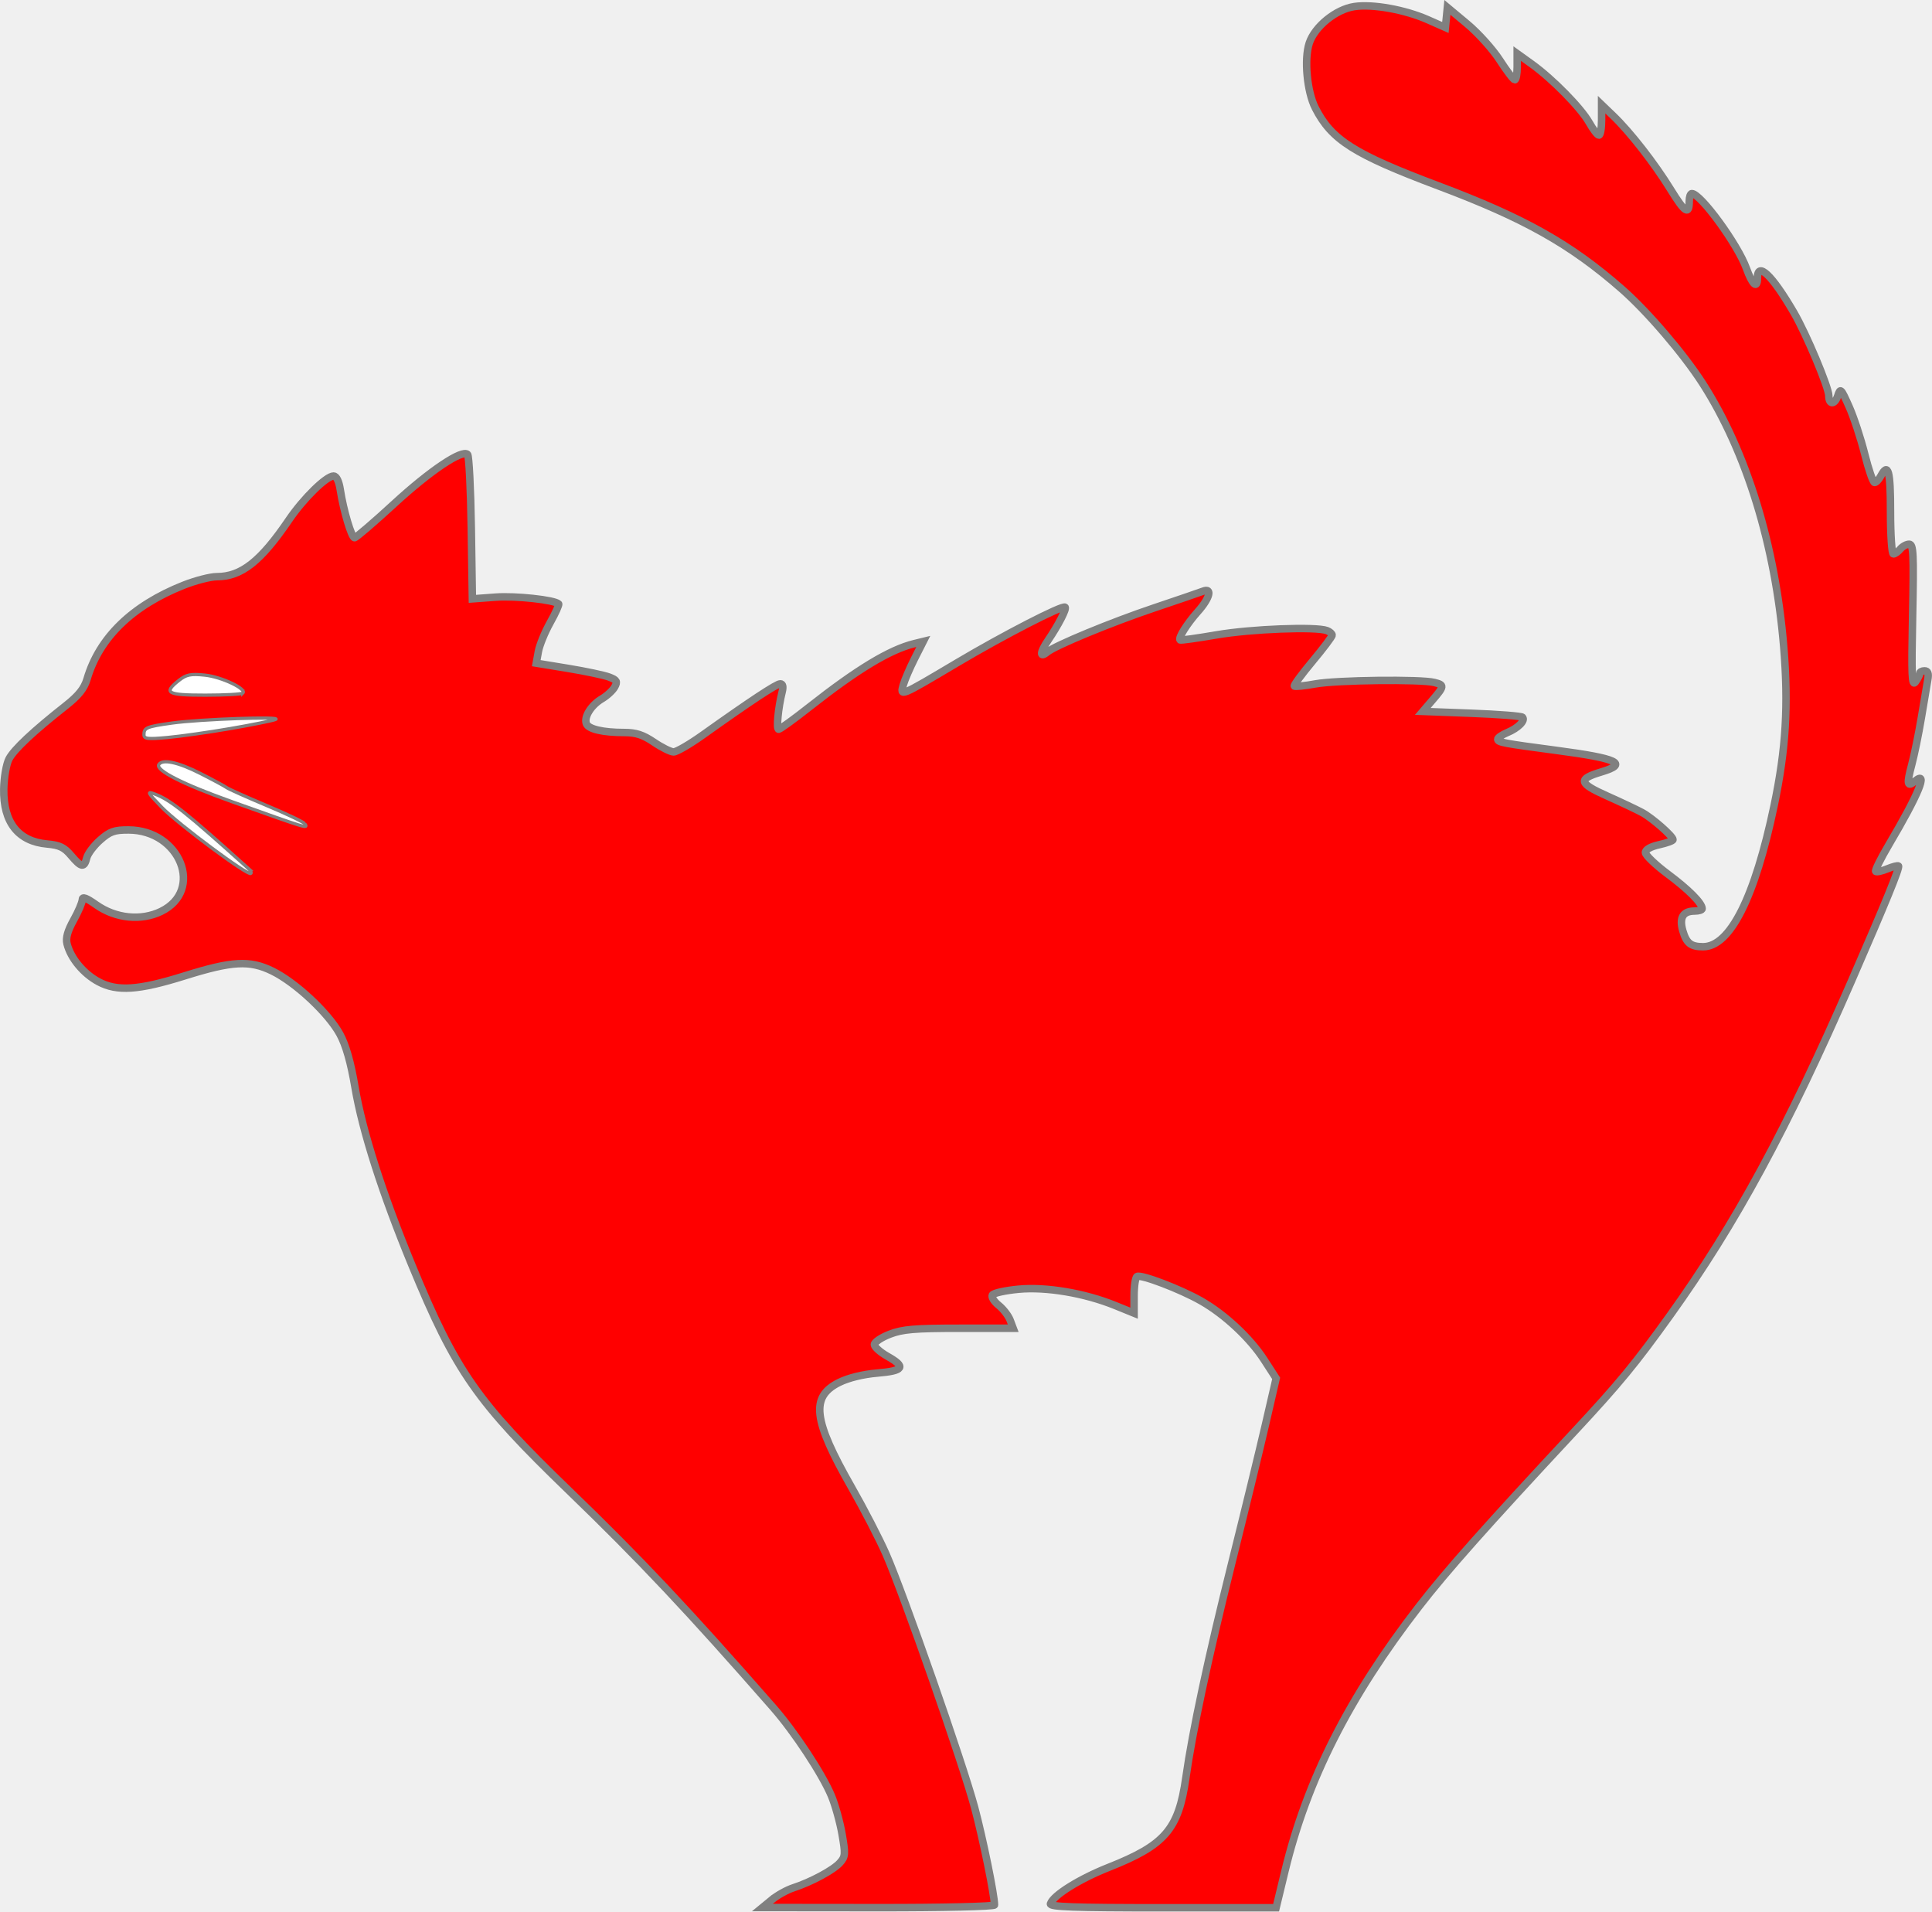
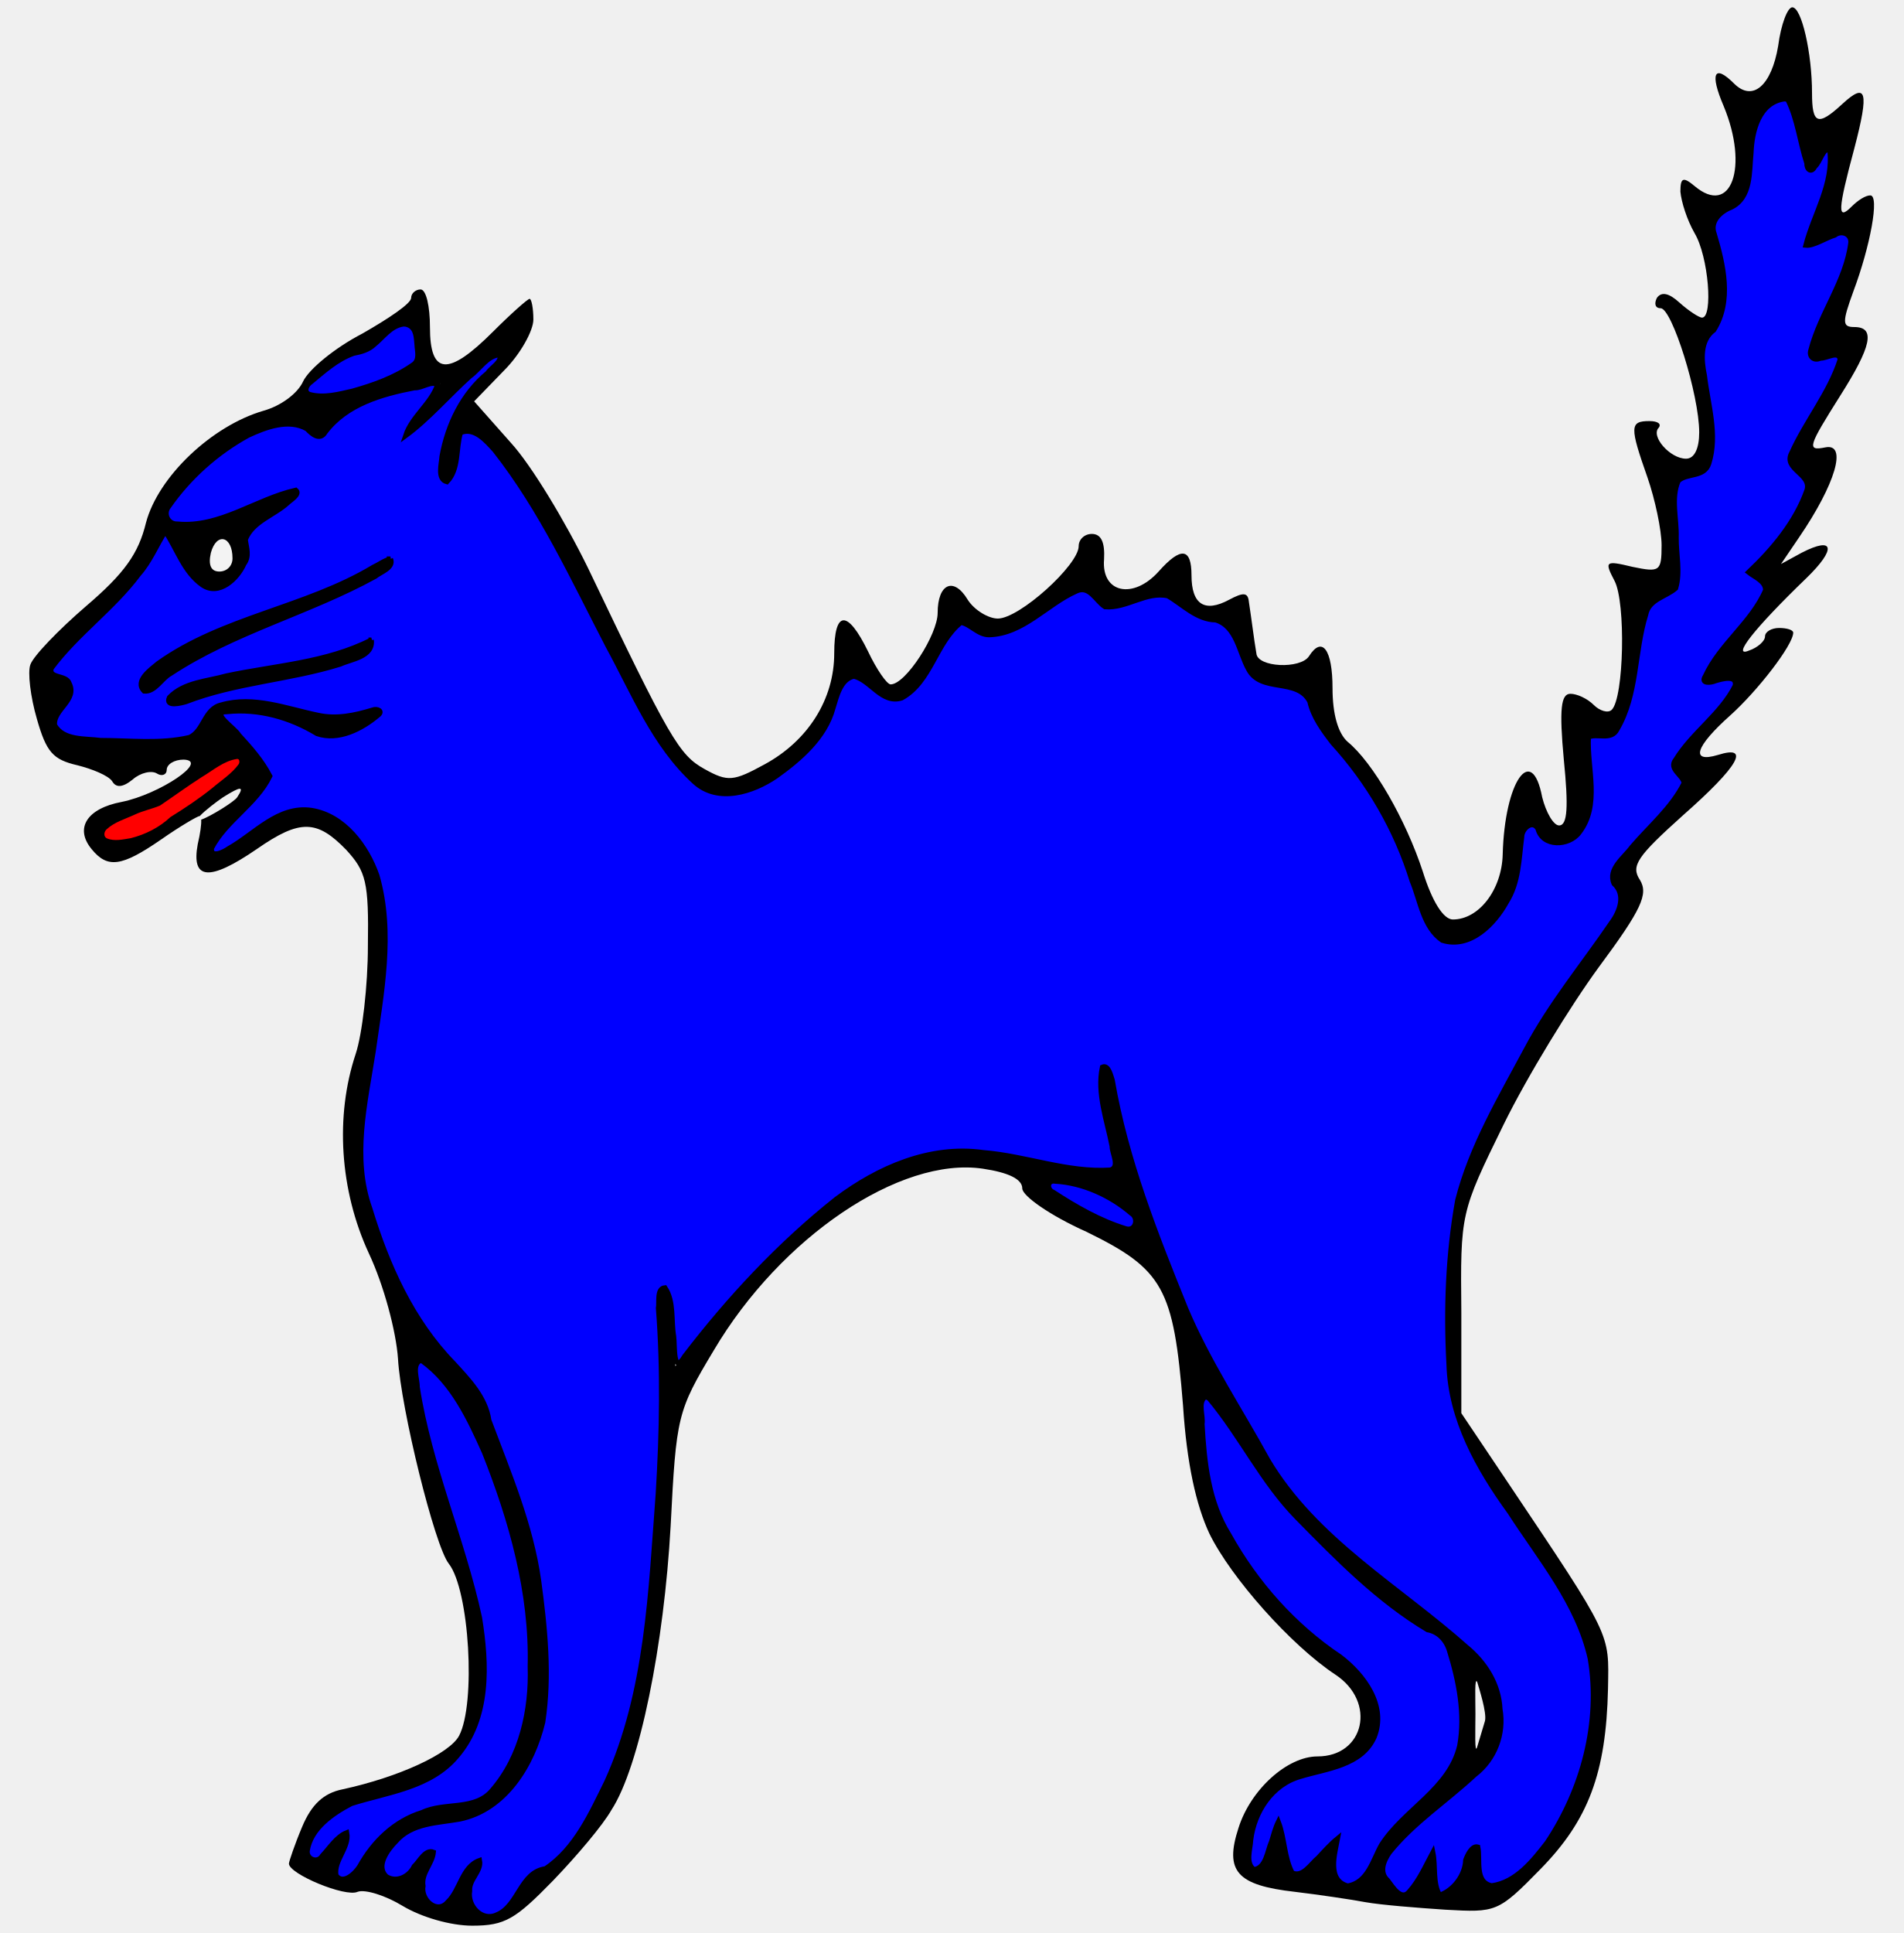
- <svg xmlns="http://www.w3.org/2000/svg" height="511.243" width="516.749" version="1.1" id="svg2985">
-   <g transform="matrix(0.8683145,0,0,0.8683145,115.946,13.48456)" id="g3007">
-     <path style="fill:#ff0000;stroke:#808080;stroke-width:2.303" d="m 104.31,569.562 c 1.65,-1.354 4.575,-2.974 6.5,-3.601 5.493,-1.787 12.323,-5.454 14.361,-7.709 1.696,-1.877 1.757,-2.659 0.682,-8.831 -0.649,-3.724 -2.126,-9.034 -3.282,-11.799 -2.829,-6.762 -11.315,-19.647 -17.891,-27.165 C 78.632,480.679 63.583,464.693 41.818,443.686 13.323,416.183 6.891,406.956 -6.648,374.157 -15.777,352.043 -21.887,332.94 -24.188,319.32 c -1.292,-7.649 -2.788,-12.897 -4.65,-16.319 -3.535,-6.494 -13.617,-15.91 -20.801,-19.424 -6.974,-3.412 -12.337,-3.117 -27.051,1.489 -14.152,4.43 -20.753,4.877 -26.5,1.794 -4.638,-2.488 -8.578,-7.237 -9.694,-11.682 -0.444,-1.77 0.169,-3.978 2.029,-7.31 1.466,-2.626 2.665,-5.439 2.665,-6.253 0,-1.065 1.205,-0.63 4.3,1.552 5.988,4.22 13.809,5.021 19.96,2.044 13.327,-6.452 5.936,-25.05 -9.975,-25.1 -4.423,-0.014 -5.754,0.456 -8.759,3.095 -1.949,1.711 -3.813,4.186 -4.143,5.5 -0.79,3.149 -1.678,3.014 -4.829,-0.73 -2.103,-2.499 -3.56,-3.2 -7.339,-3.53 -8.927,-0.779 -13.573,-6.648 -13.398,-16.922 0.06,-3.512 0.781,-7.686 1.604,-9.276 1.507,-2.914 7.53,-8.565 17.48,-16.401 3.979,-3.134 5.712,-5.306 6.582,-8.253 3.761,-12.736 13.877,-22.566 29.688,-28.849 3.669,-1.458 8.296,-2.651 10.282,-2.651 7.56,0 13.513,-4.697 22.24,-17.548 4.458,-6.564 11.484,-13.452 13.722,-13.452 0.888,0 1.651,1.571 2.065,4.25 0.99,6.416 3.471,14.75 4.392,14.75 0.449,0 5.949,-4.719 12.222,-10.487 11.075,-10.182 20.947,-16.804 22.597,-15.158 0.445,0.444 0.959,10.633 1.143,22.643 l 0.333,21.835 7.167,-0.528 c 6.15,-0.453 18.144,0.839 19.395,2.09 0.222,0.222 -0.944,2.811 -2.591,5.754 -1.647,2.943 -3.286,6.957 -3.643,8.921 l -0.649,3.57 9.841,1.615 c 5.413,0.888 11.091,2.09 12.618,2.671 2.36,0.897 2.619,1.349 1.729,3.013 -0.576,1.076 -2.359,2.732 -3.962,3.679 -3.336,1.971 -5.592,5.584 -4.79,7.673 0.644,1.677 5.098,2.71 11.693,2.71 3.593,0 5.779,0.714 9.125,2.982 2.42,1.64 5.141,2.99 6.045,3 0.905,0.01 4.961,-2.344 9.014,-5.232 14.742,-10.502 22.693,-15.75 23.863,-15.75 0.775,0 0.975,0.878 0.567,2.501 -1.224,4.875 -1.85,11.499 -1.087,11.499 0.425,0 4.649,-3.056 9.386,-6.791 14.775,-11.65 24.858,-17.746 32.393,-19.584 l 2.78,-0.678 -2.669,5.267 c -1.468,2.897 -3.037,6.55 -3.486,8.117 -1.055,3.68 -1.122,3.707 16.622,-6.83 14.308,-8.497 32.468,-17.84 33.217,-17.09 0.513,0.513 -2.034,5.454 -5.266,10.218 -2.506,3.693 -2.638,5.577 -0.252,3.603 2.445,-2.024 19.762,-9.175 32.968,-13.615 7.319,-2.461 14.094,-4.779 15.057,-5.152 2.922,-1.131 2.08,2.161 -1.606,6.284 -3.347,3.743 -6.103,8.142 -5.475,8.739 0.182,0.173 5.281,-0.536 11.331,-1.577 10.527,-1.81 30.588,-2.58 33.918,-1.302 0.87,0.334 1.582,0.968 1.582,1.409 0,0.441 -2.716,4.053 -6.035,8.025 -3.319,3.973 -5.841,7.417 -5.604,7.653 0.237,0.237 3.172,-0.066 6.523,-0.674 6.502,-1.179 32.411,-1.487 36.602,-0.435 3.147,0.79 3.112,1.12 -0.563,5.414 l -2.996,3.5 15.024,0.571 c 8.263,0.314 15.318,0.866 15.679,1.226 0.99,0.99 -1.33,3.337 -4.663,4.717 -1.632,0.676 -2.967,1.604 -2.967,2.062 0,0.938 1.741,1.268 18,3.416 19.069,2.519 22.405,4.108 13.946,6.642 -7.337,2.198 -7.043,3.488 1.681,7.381 4.33,1.933 9.223,4.245 10.873,5.139 3.134,1.697 9.5,7.293 9.5,8.35 0,0.336 -1.913,1.036 -4.25,1.554 -2.656,0.589 -4.25,1.496 -4.25,2.419 0,0.812 3.105,3.793 6.9,6.623 6.459,4.817 10.526,8.912 10.578,10.65 0.012,0.412 -1.048,0.75 -2.355,0.75 -3.539,0 -4.761,2.029 -3.62,6.008 1.115,3.888 2.448,4.956 6.213,4.977 8.331,0.047 15.98,-15.124 21.926,-43.485 3.639,-17.358 4.455,-30.908 2.951,-49 -2.586,-31.1 -11.452,-59.919 -24.888,-80.902 C 385.09,93.444 373.911,80.382 365.992,73.46 350.181,59.637 336.016,51.674 309.542,41.728 283.562,31.967 276.658,27.599 271.629,17.741 c -2.559,-5.015 -3.499,-15.056 -1.872,-19.985 1.693,-5.128 8.194,-10.409 13.862,-11.259 5.676,-0.851 15.606,0.923 22.681,4.052 l 5.395,2.386 0.307,-3.094 0.307,-3.094 6.137,5.117 c 3.375,2.814 7.875,7.818 10,11.119 2.125,3.301 4.201,6.027 4.613,6.058 0.412,0.031 0.75,-1.772 0.75,-4.007 V 0.971 l 4.486,3.221 c 6.401,4.597 15.187,13.549 17.719,18.053 1.19,2.118 2.531,3.85 2.98,3.85 0.449,0 0.816,-2.113 0.816,-4.696 v -4.696 l 3.588,3.446 c 5.25,5.043 12.718,14.63 17.734,22.766 4.389,7.118 5.678,7.916 5.678,3.513 0,-1.283 0.362,-2.333 0.804,-2.333 2.707,0 14.177,15.725 16.81,23.046 1.826,5.078 3.386,6.466 3.386,3.013 0,-5.253 4.43,-1.078 11.233,10.589 3.85,6.602 10.767,23.092 10.767,25.667 0,2.758 1.799,2.789 2.713,0.046 0.852,-2.555 0.979,-2.437 3.521,3.244 1.45,3.242 3.621,9.833 4.824,14.645 1.203,4.812 2.566,8.75 3.029,8.75 0.463,0 1.324,-0.9 1.912,-2 2.302,-4.301 3,-1.74 3,11 0,7.15 0.395,13 0.878,13 0.483,0 1.438,-0.675 2.122,-1.5 0.685,-0.825 1.924,-1.5 2.753,-1.5 1.312,0 1.449,2.871 1.055,22.117 -0.379,18.505 -0.237,21.822 0.869,20.309 0.727,-0.995 1.322,-2.172 1.322,-2.617 0,-0.445 0.664,-0.809 1.475,-0.809 1.058,0 1.341,0.778 1,2.75 -0.261,1.512 -1.153,6.8 -1.981,11.75 -0.828,4.95 -2.161,11.454 -2.963,14.454 -1.592,5.956 -1.391,7.005 0.969,5.046 4.304,-3.572 1.217,3.964 -8.03,19.605 -2.493,4.216 -4.308,7.891 -4.033,8.165 0.275,0.275 1.878,-0.072 3.563,-0.77 1.685,-0.698 3.24,-1.094 3.454,-0.879 0.468,0.468 -3.904,11.172 -14.454,35.379 -19.923,45.719 -35.756,74.911 -55.806,102.895 -10.778,15.044 -15.836,21.184 -29.737,36.105 -26.966,28.943 -39.213,42.734 -47.734,53.751 -21.499,27.795 -34.477,53.427 -41.263,81.499 l -2.72,11.25 h -34.954 c -27.516,0 -34.866,-0.266 -34.542,-1.25 0.856,-2.598 8.915,-7.631 17.94,-11.203 17.356,-6.87 21.502,-11.677 23.754,-27.547 2.067,-14.562 6.869,-37.02 14.181,-66.312 3.87,-15.503 8.522,-34.615 10.337,-42.47 l 3.301,-14.282 -3.699,-5.718 c -4.334,-6.7 -12.096,-13.951 -19.382,-18.108 -6.397,-3.649 -18.571,-8.293 -19.781,-7.545 -0.493,0.304 -0.896,2.97 -0.896,5.924 v 5.371 l -5.811,-2.361 c -9.424,-3.829 -21.24,-5.823 -29.773,-5.023 -4.071,0.382 -7.703,1.18 -8.07,1.774 -0.367,0.594 0.501,2.019 1.93,3.165 1.429,1.146 3.023,3.209 3.542,4.584 l 0.944,2.5 h -16.631 c -13.73,0 -17.459,0.32 -21.381,1.833 -2.612,1.008 -4.75,2.442 -4.75,3.186 0,0.744 1.8,2.365 4,3.601 5.843,3.284 5.113,4.496 -3.12,5.187 -4.382,0.367 -8.901,1.481 -11.75,2.895 -8.874,4.405 -8.028,11.517 3.842,32.298 3.77,6.6 8.539,15.825 10.597,20.5 5.365,12.184 23.716,64.664 27.313,78.111 2.573,9.619 6.118,27.013 6.118,30.02 0,0.478 -16.087,0.853 -35.75,0.833 l -35.75,-0.036 3,-2.462 z" id="path3005" />
-     <path style="fill:#ffffff;stroke:#808080" d="m -56.757,252.221 c -19.496,-17.555 -24.27,-21.361 -29.053,-23.16 -2.581,-0.971 -2.361,-0.548 2.119,4.078 5.027,5.189 26.585,21.204 27.419,20.37 0.246,-0.246 0.027,-0.825 -0.486,-1.288 z" id="path3003" />
-     <path style="fill:#ffffff;stroke:#808080" d="m -39.633,238.188 c -0.308,-0.499 -5.622,-3.031 -11.809,-5.626 -6.187,-2.596 -11.699,-5.064 -12.249,-5.484 -0.55,-0.421 -4.202,-2.389 -8.117,-4.374 -6.912,-3.505 -11.699,-4.526 -12.808,-2.731 -1.075,1.739 7.352,6.016 22.496,11.417 23.772,8.478 23.467,8.386 22.486,6.798 z" id="path3001" />
-     <path style="fill:#ffffff;stroke:#808080" d="m -62.69,208.904 c 6.6,-1.135 12.9,-2.402 14,-2.816 2.699,-1.016 -23.242,-0.123 -31.897,1.098 -7.834,1.105 -8.603,1.424 -8.603,3.57 0,1.309 1.096,1.442 7.25,0.877 3.987,-0.366 12.65,-1.594 19.25,-2.729 z" id="path2999" />
-     <path style="fill:#ffffff;stroke:#808080" d="m -58.733,197.959 c 1.308,-1.284 -6.577,-5.021 -11.69,-5.54 -4.402,-0.447 -5.72,-0.177 -8.018,1.643 -4.873,3.859 -3.66,4.532 8.163,4.532 5.994,0 11.189,-0.286 11.545,-0.636 z" id="path2995" />
+ <svg xmlns="http://www.w3.org/2000/svg" version="1.1" viewBox="36 63 292.5 297" width="292.5" height="297" id="svg31">
+   <defs id="defs5">
+     <clipPath id="a">
+       <path d="M 36 63 L 328.5 63 L 328.5 360 L 36 360 Z" id="path2" />
+     </clipPath>
+   </defs>
+   <g stroke-opacity="1" fill="none" fill-opacity="1" stroke="none" stroke-dasharray="none" id="g29">
+     <g clip-path="url(#a)" id="g27">
+       <path d="M 66.703 188.385 C 67.467 187.546 69.388 186.092 70.287 185.492 C 73.032 183.759 73.61 183.759 72.454 185.492 C 72.064 186.144 68.292 188.482 66.92 188.935 C 66.968 189.667 66.776 191.06 66.386 192.717 C 65.375 198.207 68.12 198.496 75.489 193.439 C 82.135 188.816 84.736 188.96 89.215 193.584 C 92.249 196.907 92.683 198.496 92.538 208.321 C 92.538 214.39 91.671 221.903 90.66 224.937 C 87.481 234.473 88.203 245.888 92.683 255.568 C 94.994 260.481 96.873 267.561 97.162 271.751 C 97.595 279.409 102.797 300.504 104.964 303.249 C 108.143 307.295 109.154 324.777 106.553 329.69 C 105.108 332.435 97.306 336.047 88.637 337.926 C 85.747 338.504 83.869 340.238 82.424 343.705 C 81.268 346.45 80.401 349.051 80.401 349.34 C 80.401 350.93 89.07 354.542 90.949 353.675 C 92.105 353.241 95.283 354.253 97.884 355.842 C 100.774 357.576 105.253 358.876 108.576 358.876 C 113.633 358.876 115.222 357.865 121.002 351.941 C 124.614 348.184 128.66 343.416 129.96 341.104 C 134.295 334.458 138.051 315.675 139.063 297.469 C 139.93 280.565 140.074 279.842 145.709 270.45 C 155.968 253.112 174.317 240.686 187.032 242.565 C 190.933 243.143 193.101 244.154 193.101 245.599 C 193.101 246.755 197.435 249.789 202.926 252.245 C 214.774 258.025 216.363 260.914 217.808 278.975 C 218.386 287.933 219.831 294.291 221.853 298.625 C 225.177 305.416 234.424 315.819 241.215 320.298 C 247.572 324.488 245.694 332.869 238.469 332.869 C 233.846 332.869 228.211 337.926 226.333 343.85 C 224.165 350.496 226.044 352.663 235.002 353.675 C 238.614 354.108 243.526 354.831 245.838 355.264 C 248.294 355.698 253.785 356.131 258.12 356.42 C 265.922 356.853 266.211 356.853 272.713 350.207 C 280.082 342.694 282.827 335.469 283.116 322.466 C 283.26 313.796 283.838 314.808 267.656 290.679 L 260.576 280.131 L 260.576 264.671 C 260.431 249.355 260.431 249.355 267.078 235.774 C 270.69 228.405 277.336 217.568 281.671 211.644 C 288.317 202.686 289.329 200.375 288.028 198.207 C 286.583 196.04 287.595 194.595 294.675 188.238 C 303.199 180.724 305.078 177.401 300.021 178.991 C 295.686 180.291 296.553 177.69 301.899 172.922 C 306.089 169.165 311.58 162.086 311.58 160.207 C 311.58 159.774 310.568 159.485 309.412 159.485 C 308.256 159.485 307.245 160.063 307.245 160.785 C 307.245 161.508 306.089 162.519 304.789 162.953 C 302.043 164.108 305.511 159.629 313.602 151.827 C 318.226 147.348 317.937 145.325 312.88 147.926 L 309.701 149.66 L 312.447 145.614 C 318.081 137.378 319.96 131.021 316.492 131.743 C 313.602 132.321 313.891 131.599 318.804 123.797 C 323.572 116.283 324.294 113.249 320.971 113.249 C 319.093 113.249 319.093 112.527 320.827 107.759 C 323.427 100.823 324.872 93.021 323.427 93.021 C 322.705 93.021 321.549 93.743 320.538 94.755 C 318.37 96.922 318.37 95.477 320.971 85.797 C 323.283 76.983 322.85 75.538 319.093 79.006 C 315.336 82.474 314.469 82.04 314.469 77.272 C 314.469 71.204 312.88 64.124 311.435 64.124 C 310.713 64.124 309.701 66.725 309.268 70.048 C 308.256 76.116 305.367 78.717 302.477 75.827 C 299.443 72.793 298.72 74.238 300.888 79.295 C 304.789 88.686 302.043 96.344 296.409 91.576 C 294.675 90.131 294.241 90.276 294.241 92.443 C 294.386 94.032 295.253 96.778 296.409 98.801 C 298.576 102.413 299.298 111.804 297.564 111.804 C 297.131 111.804 295.542 110.793 294.097 109.493 C 292.507 108.048 291.351 107.759 290.629 108.77 C 290.196 109.637 290.34 110.359 291.207 110.359 C 292.941 110.359 297.131 123.652 297.131 129.432 C 297.131 131.888 296.409 133.477 295.108 133.477 C 292.652 133.477 289.618 130.01 290.918 128.709 C 291.351 128.131 290.774 127.698 289.473 127.698 C 286.439 127.698 286.439 128.565 289.184 136.367 C 290.34 139.69 291.351 144.458 291.351 146.77 C 291.351 150.816 291.062 150.96 286.872 150.093 C 282.682 149.082 282.538 149.226 284.127 152.261 C 285.861 155.584 285.572 170.177 283.694 172.055 C 283.116 172.633 281.815 172.2 280.948 171.333 C 279.937 170.321 278.348 169.599 277.336 169.599 C 275.891 169.599 275.602 171.911 276.325 179.713 C 277.047 186.937 276.903 189.827 275.602 189.827 C 274.736 189.827 273.58 187.804 273.002 185.492 C 271.412 177.112 267.222 183.036 266.933 194.306 C 266.789 199.652 263.321 204.276 259.275 204.276 C 257.831 204.276 256.097 201.53 254.652 196.907 C 252.051 188.96 246.994 180.146 243.093 176.968 C 241.648 175.667 240.781 172.778 240.781 168.732 C 240.781 162.808 239.192 160.641 237.169 163.819 C 235.869 165.842 229.222 165.553 229.078 163.386 C 228.933 162.519 228.644 160.641 228.5 159.485 C 228.355 158.329 228.066 156.451 227.922 155.439 C 227.777 153.994 227.055 153.994 224.888 155.15 C 221.131 157.173 219.108 155.873 219.108 151.394 C 219.108 147.203 217.519 146.915 214.051 150.816 C 210.15 155.15 205.238 154.139 205.671 148.937 C 205.815 146.337 205.238 145.036 203.793 145.036 C 202.637 145.036 201.77 145.903 201.77 146.915 C 201.77 149.804 192.667 158.04 189.344 158.04 C 187.899 158.04 185.732 156.74 184.72 155.15 C 182.553 151.538 180.097 152.694 180.097 157.173 C 180.097 160.496 175.184 168.154 172.873 168.154 C 172.295 168.154 170.705 165.842 169.405 163.097 C 166.226 156.595 164.203 156.74 164.203 163.386 C 164.203 170.466 160.158 176.823 153.511 180.435 C 148.743 183.036 147.876 183.181 144.264 181.158 C 140.363 178.991 138.918 176.534 126.348 150.238 C 122.88 143.158 117.679 134.489 114.5 131.021 L 108.865 124.664 L 113.489 119.896 C 115.945 117.439 117.968 113.827 117.968 112.093 C 117.968 110.359 117.679 108.915 117.39 108.915 C 117.101 108.915 114.5 111.226 111.755 113.972 C 104.819 120.907 102.074 120.618 102.074 113.249 C 102.074 110.07 101.496 107.47 100.629 107.47 C 99.907 107.47 99.184 108.048 99.184 108.77 C 99.184 109.637 95.717 111.949 91.671 114.261 C 87.481 116.428 83.435 119.751 82.568 121.629 C 81.702 123.508 79.101 125.386 76.5 126.108 C 68.553 128.42 60.318 136.223 58.439 143.302 C 57.283 148.07 55.116 151.105 49.192 156.162 C 45.002 159.774 41.101 163.819 40.667 165.12 C 40.234 166.276 40.667 170.032 41.679 173.5 C 43.124 178.557 44.135 179.713 47.892 180.58 C 50.203 181.158 52.66 182.169 53.238 183.036 C 53.816 184.048 54.827 184.048 56.416 182.747 C 57.572 181.736 59.306 181.302 60.173 181.88 C 60.895 182.314 61.618 182.025 61.618 181.302 C 61.618 180.435 62.774 179.713 64.219 179.713 C 68.264 179.857 60.462 185.059 54.683 186.215 C 49.337 187.226 47.458 190.26 50.059 193.439 C 52.515 196.473 54.683 196.184 60.751 191.994 C 63.641 189.971 66.386 188.382 66.675 188.382 C 66.685 188.382 66.694 188.383 66.703 188.385 Z M 263.02 331.382 L 263.02 331.382 C 262.587 332.827 262.743 328.679 262.743 326.367 C 262.743 323.911 262.587 320.573 263.02 321.44 C 263.309 322.451 264.502 326.105 264.213 327.405 Z" fill="#000" id="path7" />
+       <path d="M 315.625 87.964 C 317.07 85.363 317.215 85.363 317.359 87.675 C 317.359 89.12 316.348 92.588 315.192 95.477 C 312.447 101.979 312.447 102.124 315.77 100.245 C 317.359 99.523 318.948 98.801 319.382 98.801 C 321.26 98.801 320.104 103.569 316.637 110.215 C 313.169 117.295 313.169 119.462 316.781 118.017 C 319.815 116.861 319.237 118.595 314.325 126.686 C 310.279 133.333 309.99 134.2 312.302 135.789 C 314.469 137.378 314.325 137.956 311.002 143.302 C 308.979 146.481 306.523 149.515 305.511 149.949 C 304.066 150.671 304.066 150.96 305.511 151.683 C 308.112 152.838 307.678 154.572 303.488 159.051 C 301.466 161.219 299.009 164.397 298.287 165.842 C 296.986 168.154 297.275 168.443 299.876 167.721 C 304.211 166.565 303.633 168.299 297.275 174.8 C 292.796 179.568 292.074 180.869 293.808 182.025 C 295.397 183.036 294.53 184.77 289.184 190.26 C 283.694 195.751 282.682 197.485 284.127 199.219 C 286.005 201.53 285.716 202.253 277.481 212.945 C 274.158 217.279 268.667 226.527 265.344 233.462 C 259.564 245.165 259.131 247.188 258.409 260.192 C 257.686 277.964 259.131 283.31 268.234 296.025 C 279.07 310.907 281.382 316.831 280.659 326.078 C 280.37 330.268 278.637 336.914 276.903 340.526 C 271.846 351.074 262.599 356.853 263.466 348.907 C 263.755 347.028 263.321 346.017 262.454 346.595 C 261.587 347.028 261.009 348.329 261.009 349.34 C 261.009 350.496 259.998 352.085 258.842 353.097 C 256.964 354.686 256.675 354.253 256.675 350.785 L 256.53 346.595 L 254.363 350.785 C 252.34 354.397 251.762 354.686 250.028 352.808 C 246.994 349.918 248.439 347.606 258.264 339.66 C 265.777 333.591 266.789 332.146 266.789 327.667 C 266.789 320.298 265.055 317.987 252.485 308.595 C 239.625 299.059 233.846 292.99 228.933 283.743 C 227.055 280.131 224.454 275.652 223.154 273.629 C 218.241 266.116 207.549 236.785 207.549 230.717 C 207.549 228.983 206.827 227.105 205.815 226.527 C 204.226 225.515 204.804 232.74 206.971 240.108 C 207.983 243.865 207.549 243.865 189.488 240.108 C 178.652 237.941 168.104 242.42 156.401 253.979 C 151.489 258.747 145.709 265.104 143.686 267.85 L 139.785 272.907 L 139.641 266.694 C 139.641 263.226 138.918 260.625 138.051 260.625 C 136.895 260.625 136.606 263.226 137.329 269.15 C 138.34 278.108 136.173 311.774 133.717 322.755 C 131.116 335.325 123.025 350.207 118.835 350.207 C 117.823 350.207 116.234 351.796 115.367 353.819 C 113.489 357.865 109.732 358.587 108.432 355.264 C 107.854 354.108 108.287 352.085 109.298 350.93 C 110.599 349.34 110.599 348.762 109.443 348.762 C 108.576 348.762 107.131 350.352 106.409 352.374 C 105.686 354.397 104.386 355.986 103.519 355.986 C 101.063 355.986 100.196 351.796 102.074 349.485 C 103.375 347.895 103.375 347.317 102.219 347.317 C 101.352 347.317 100.196 348.329 99.762 349.485 C 98.751 352.085 94.85 352.374 94.85 349.918 C 94.85 346.45 99.762 342.983 104.675 342.983 C 112.044 342.983 118.69 335.469 119.99 325.5 C 121.291 315.964 118.546 298.336 114.067 288.367 C 112.188 284.177 110.743 279.987 110.743 278.975 C 110.743 277.964 108.432 274.93 105.686 272.184 C 100.196 266.838 95.428 257.736 92.538 247.188 C 91.093 241.409 91.093 238.375 92.683 229.85 C 97.017 206.587 96.295 196.907 89.793 190.405 C 85.314 185.926 80.257 186.07 74.911 190.549 C 68.409 196.04 65.953 194.884 72.021 189.105 C 75.055 186.504 77.511 183.325 77.511 182.458 C 77.511 181.447 75.778 178.702 73.61 176.534 L 69.709 172.489 L 74.333 172.489 C 76.933 172.489 80.69 173.5 82.568 174.8 C 85.603 176.823 86.903 176.823 90.515 175.378 C 95.861 173.211 96.295 170.61 91.093 172.489 C 88.492 173.5 85.603 173.356 81.268 171.911 C 74.044 169.454 67.975 170.321 66.964 174.078 C 66.386 176.39 64.797 176.823 56.127 176.823 C 46.013 176.823 42.401 175.234 45.58 172.055 C 48.036 169.599 47.458 166.709 44.713 166.709 C 42.835 166.565 44.424 164.397 49.626 159.774 C 53.816 156.017 58.15 151.105 59.306 148.793 L 61.329 144.747 L 63.641 149.226 C 65.086 151.827 67.108 153.705 68.842 153.705 C 71.876 153.705 75.344 148.793 73.899 146.481 C 73.321 145.614 74.911 143.88 77.367 142.435 C 79.823 141.135 81.846 139.546 81.846 138.823 C 81.846 137.378 81.557 137.523 74.477 140.702 C 67.397 143.88 61.618 144.458 61.618 141.857 C 61.618 140.991 64.074 137.812 67.253 134.922 C 73.321 129.143 81.557 126.397 83.58 129.432 C 84.591 130.877 85.169 130.877 86.614 128.998 C 88.926 125.964 92.971 123.941 98.895 122.93 L 103.663 121.918 L 100.629 125.82 C 95.572 132.321 98.606 131.166 104.964 124.23 C 108.432 120.618 111.755 117.584 112.622 117.584 C 113.633 117.584 112.911 118.595 111.177 119.751 C 109.443 120.907 106.987 123.941 105.831 126.542 C 103.23 131.599 102.652 138.534 104.964 137.089 C 105.831 136.656 106.409 134.633 106.409 132.61 C 106.409 123.074 116.234 135.356 127.504 158.762 C 139.641 184.048 144.264 188.382 153.8 183.47 C 158.424 181.158 164.203 174.656 164.203 171.911 C 164.203 171.044 164.781 169.31 165.648 168.154 C 166.66 166.42 167.382 166.42 169.838 168.732 C 173.739 172.344 176.485 170.899 180.097 163.675 C 182.409 159.34 183.709 158.184 184.865 159.34 C 187.466 161.941 190.789 161.219 197.002 156.74 C 202.059 152.983 202.926 152.838 204.226 155.006 C 205.526 157.029 206.393 157.029 210.583 155.439 C 214.629 153.994 215.785 153.994 216.941 155.728 C 217.808 156.884 220.12 158.04 221.998 158.329 C 224.454 158.618 225.755 160.063 226.622 163.386 C 227.633 167.143 228.644 168.01 232.401 168.443 C 235.58 168.732 237.025 169.743 237.314 171.622 C 237.458 173.067 239.625 176.39 241.937 178.846 C 246.994 184.048 251.329 192.428 253.641 200.952 C 254.507 204.131 256.241 207.31 257.542 207.743 C 262.743 209.766 269.678 202.253 269.678 194.595 C 269.678 191.994 270.401 189.827 271.123 189.827 C 271.99 189.827 272.568 190.405 272.568 191.272 C 272.568 191.994 273.869 192.717 275.458 192.717 C 279.504 192.717 281.671 187.804 280.515 181.013 C 279.648 176.39 279.937 175.523 281.671 176.245 C 284.705 177.401 286.728 173.067 287.884 163.386 C 288.606 157.029 289.473 155.295 291.785 154.572 C 294.386 153.994 294.53 152.983 293.808 145.181 C 293.085 137.234 293.374 136.367 295.686 136.367 C 299.443 136.367 300.31 132.466 298.576 123.363 C 297.275 116.861 297.42 115.416 299.443 113.972 C 301.755 112.238 301.899 104.002 299.443 98.801 C 298.865 97.356 299.587 96.2 301.755 95.188 C 304.5 94.032 305.078 92.588 305.222 87.531 C 305.222 83.34 306.089 80.74 308.112 79.295 C 310.713 77.417 311.002 77.705 312.447 84.063 C 313.747 90.131 314.036 90.565 315.625 87.964 Z" fill="#f3f3f3" id="path9" />
+       <path d="M 99.473 114.694 C 99.473 115.416 99.618 116.861 99.762 117.728 C 99.907 119.462 89.937 123.363 85.458 123.363 C 82.713 123.219 82.713 123.074 86.036 120.474 C 87.914 118.884 90.226 117.584 91.238 117.584 C 92.249 117.584 93.838 116.572 94.85 115.416 C 96.873 112.96 99.04 112.527 99.473 114.694 Z" fill="#f3f3f3" id="path11" />
+       <path d="M 71.732 148.793 C 71.732 149.949 70.865 150.816 69.709 150.816 C 68.409 150.816 67.975 149.804 68.409 147.926 C 69.276 144.747 71.732 145.325 71.732 148.793 Z" fill="#f3f3f3" id="path13" />
+       <path d="M 206.104 246.899 C 208.561 248.2 210.439 249.789 210.439 250.511 C 210.439 252.534 208.994 252.245 201.77 248.344 C 196.568 245.599 195.99 244.876 198.591 244.732 C 200.469 244.732 203.793 245.743 206.104 246.899 Z" fill="#f3f3f3" id="path15" />
+       <path d="M 103.952 275.074 C 112.044 284.61 118.979 309.751 117.245 323.477 C 116.089 333.013 111.899 340.093 107.42 340.093 C 101.063 340.093 94.85 343.272 92.538 347.462 C 91.382 349.774 89.793 351.652 89.07 351.652 C 87.192 351.652 87.192 350.64 89.07 347.173 C 91.093 343.705 88.348 343.416 86.325 346.884 C 85.603 348.329 84.447 349.051 83.869 348.473 C 81.557 346.017 87.77 340.093 93.549 339.226 C 110.599 336.481 114.933 323.333 106.553 299.348 C 102.074 286.922 98.895 272.184 100.485 272.184 C 101.063 272.184 102.508 273.485 103.952 275.074 Z" fill="#f3f3f3" id="path17" />
+       <path d="M 229.945 289.956 C 235.002 297.758 253.207 314.085 256.819 314.085 C 258.842 314.085 261.298 325.933 260.287 330.846 C 259.709 334.169 257.542 337.203 253.641 340.382 C 250.462 342.838 247.572 346.45 247.139 348.184 C 246.272 351.796 242.804 353.819 241.504 351.507 C 240.926 350.785 240.926 348.762 241.504 346.884 C 242.226 344.139 241.937 344.283 238.758 348.04 C 235.002 352.519 234.279 352.085 233.123 344.428 C 232.545 341.104 232.545 341.104 231.39 345.439 C 229.945 351.652 227.055 351.796 228.355 345.584 C 229.656 339.226 232.69 336.192 239.481 335.18 C 250.606 333.447 250.895 322.466 239.914 315.819 C 235.724 313.363 231.39 308.739 227.633 302.96 C 222.72 295.447 221.565 292.412 221.131 284.899 C 220.409 274.641 219.831 274.352 229.945 289.956 Z" fill="#f3f3f3" id="path19" />
+       <path d="M 91.238 151.105 C 88.926 152.549 83.002 155.006 78.234 156.451 C 63.93 161.074 55.261 166.565 57.861 169.31 C 58.439 169.888 59.74 169.31 60.751 168.01 C 62.485 165.553 67.397 163.097 85.169 155.873 C 93.983 152.261 97.451 149.949 96.15 148.793 C 95.861 148.504 93.694 149.515 91.238 151.105 Z" fill="#000" id="path21" />
+       <path d="M 90.082 162.519 C 88.637 163.386 82.713 164.686 77.078 165.553 C 66.53 166.998 61.618 168.732 61.618 171.044 C 61.618 171.766 63.785 171.477 66.386 170.466 C 68.842 169.31 74.333 168.01 78.234 167.576 C 86.614 166.42 93.405 163.964 93.405 162.23 C 93.405 160.641 93.26 160.641 90.082 162.519 Z" fill="#000" id="path23" />
+       <path d="M 60.504 187.09 C 59.567 187.133 57.917 187.749 55.116 188.96 C 52.515 189.971 51.504 191.127 52.515 191.705 C 54.363 192.893 60.904 190.356 62.025 188.366 C 65.495 186.788 69.864 182.818 71.154 181.88 C 72.599 180.724 73.177 179.713 72.31 179.713 C 71.587 179.713 69.565 180.724 67.975 181.88 C 67.079 182.597 62.788 185.232 60.504 187.09 Z" fill="#f3f3f3" id="path25" />
+     </g>
+   </g>
+   <path style="fill:#0000ff;fill-rule:evenodd;stroke:#000000;stroke-width:0.787" d="m 274.179,15.193 c -3.898,0.55 -4.966,5.006 -5.087,8.307 -0.301,2.886 0.047,6.85 -3.081,8.35 -1.642,0.64 -3.302,2.182 -2.571,4.108 1.392,4.683 2.722,10.302 -0.071,14.742 -2.169,1.619 -1.933,4.633 -1.435,7.02 0.519,4.427 2.052,9.078 0.677,13.473 -0.696,2.203 -3.328,1.421 -4.7,2.668 -1.185,2.7 -0.224,5.865 -0.318,8.722 -0.034,2.568 0.663,5.327 -0.084,7.797 -1.54,1.338 -4.136,1.685 -4.601,4.056 -1.791,5.793 -1.273,12.275 -4.4,17.606 -0.876,1.8 -3.153,0.541 -4.409,1.219 -0.241,4.841 1.844,10.447 -1.44,14.674 -1.55,2.074 -5.59,2.251 -6.314,-0.629 -0.891,-1.449 -2.51,0.063 -2.493,1.3 -0.449,3.412 -0.444,6.977 -2.361,10.004 -1.868,3.397 -5.599,7.201 -9.839,5.859 -2.923,-2.032 -3.337,-6.034 -4.627,-9.107 -2.446,-7.889 -6.656,-15.158 -12.222,-21.255 -1.473,-1.92 -2.975,-3.947 -3.507,-6.325 -1.935,-3.723 -7.491,-1.266 -9.42,-4.973 -1.437,-2.568 -1.795,-6.562 -5.029,-7.561 -2.937,-0.056 -5.018,-2.329 -7.368,-3.704 -3.31,-0.742 -6.386,1.966 -9.658,1.679 -1.403,-0.889 -2.391,-3.385 -4.446,-2.396 -4.54,2.017 -8.154,6.574 -13.398,6.697 -1.673,-0.006 -2.816,-1.631 -4.296,-1.903 -3.924,3.123 -4.605,9.124 -9.103,11.608 -3.038,0.976 -4.713,-2.679 -7.331,-3.336 -2.108,0.414 -2.688,3.143 -3.24,4.909 -1.223,4.52 -5.084,7.828 -8.753,10.453 -3.562,2.43 -8.899,4.159 -12.492,0.886 C 100.571,114.501 97.386,106.474 93.45,99.262 88.119,88.993 83.249,78.315 76.053,69.177 c -1.289,-1.423 -3.154,-3.624 -5.288,-2.702 -0.745,2.429 -0.207,5.604 -2.083,7.54 -1.518,-0.402 -0.817,-2.733 -0.753,-3.889 0.888,-4.889 3.146,-9.61 7.038,-12.812 0.537,-0.857 2.256,-1.706 1.849,-2.812 -1.919,0.084 -3.132,2.245 -4.601,3.284 -3.3,2.969 -6.39,6.577 -9.865,9.133 0.974,-2.938 3.925,-4.895 4.902,-7.785 -0.896,-0.753 -2.444,0.537 -3.551,0.441 -5.055,0.975 -10.481,2.512 -13.736,6.825 -0.797,1.361 -2.04,0.27 -2.775,-0.511 -2.818,-1.61 -6.356,-0.273 -9.068,0.988 -4.805,2.637 -9.068,6.433 -12.199,10.927 -0.912,1.12 -0.118,2.779 1.34,2.715 6.541,0.625 12.075,-3.823 18.196,-5.194 0.737,0.598 -0.895,1.549 -1.306,1.964 -2.075,1.89 -5.395,2.837 -6.457,5.621 0.153,1.242 0.682,2.522 -0.212,3.723 -0.989,2.261 -3.851,5.012 -6.398,3.219 -2.817,-1.98 -3.855,-5.522 -5.685,-8.224 -1.332,2.058 -2.368,4.656 -4.093,6.587 -3.951,5.302 -9.516,9.168 -13.44,14.462 -0.481,1.606 2.373,0.991 2.753,2.32 1.316,2.583 -2.466,4.01 -2.243,6.405 1.333,2.431 4.724,2.046 7.083,2.373 4.533,-4.1e-4 9.207,0.587 13.655,-0.459 2.266,-0.998 2.261,-4.406 4.914,-4.999 4.962,-1.431 9.955,0.579 14.791,1.579 2.861,0.651 5.727,0.035 8.46,-0.8 0.609,-0.266 1.699,0.139 0.755,0.823 -2.46,2.067 -6.037,3.913 -9.297,2.8 -4.133,-2.507 -8.955,-3.883 -13.811,-3.385 -2.831,0.045 1.194,2.554 1.753,3.603 1.804,1.966 3.539,3.919 4.78,6.311 -2.121,4.338 -6.774,6.845 -8.974,11.089 -0.113,1.619 1.954,0.553 2.63,0.071 4.06,-2.264 7.623,-6.632 12.739,-5.891 5.016,0.796 8.495,5.514 10.069,10.021 2.537,8.801 0.663,18.148 -0.581,27.039 -1.234,7.937 -3.314,16.298 -0.501,24.156 2.635,8.65 6.44,17.176 12.826,23.735 2.334,2.558 4.937,5.198 5.455,8.766 3.026,8.064 6.452,16.061 7.655,24.653 0.969,7.148 1.719,14.568 0.628,21.711 -1.573,6.52 -5.731,13.453 -12.796,14.897 -3.402,0.609 -7.313,0.565 -9.787,3.41 -1.265,1.28 -3.183,3.843 -1.43,5.449 1.583,0.971 3.507,-0.026 4.258,-1.578 0.814,-0.738 1.709,-2.676 2.944,-2.19 -0.165,1.782 -1.92,3.225 -1.593,5.197 -0.392,2.093 2.146,4.434 3.811,2.473 1.951,-1.849 2.181,-5.424 4.878,-6.391 0.319,1.639 -1.671,2.912 -1.521,4.671 -0.389,2.286 1.857,4.777 4.186,3.675 3.353,-1.364 3.605,-6.555 7.476,-7.078 4.645,-3.096 7.024,-8.52 9.425,-13.366 6.309,-13.867 6.766,-29.369 7.903,-44.305 0.576,-9.474 0.762,-18.985 0.028,-28.453 0.173,-0.895 -0.281,-3.032 0.995,-3.143 1.421,2.11 0.916,5.028 1.34,7.453 0.198,1.381 -0.152,6.191 1.717,3.059 6.793,-8.863 14.503,-17.148 23.263,-24.106 6.451,-4.841 14.399,-8.329 22.604,-7.177 6.557,0.524 12.93,3.116 19.549,2.684 1.546,-0.484 0.226,-2.588 0.258,-3.658 -0.771,-3.979 -2.351,-8.104 -1.495,-12.154 0.923,-0.418 1.286,1.386 1.505,2 2.088,12.172 6.681,23.738 11.297,35.137 3.44,8.143 8.371,15.522 12.608,23.251 7.313,12.268 20.078,19.451 30.486,28.703 2.898,2.38 5.026,5.723 5.196,9.551 0.667,3.789 -0.826,7.722 -3.892,10.062 -4.311,4.025 -9.388,7.322 -13.103,11.937 -0.881,1.272 -1.649,3.049 -0.277,4.311 0.736,0.938 2.086,3.283 3.357,1.723 1.559,-1.759 2.503,-3.949 3.601,-6.001 0.433,2.101 -0.064,4.705 1.043,6.562 2.156,-0.739 3.925,-3.06 4.006,-5.395 0.267,-0.731 0.96,-2.269 1.859,-2.013 0.402,1.924 -0.558,5.43 2.134,5.952 3.733,-0.494 6.363,-3.819 8.531,-6.627 5.471,-8.181 8.267,-18.498 6.619,-28.288 -1.908,-8.504 -7.744,-15.351 -12.358,-22.513 -4.834,-6.664 -9.109,-14.255 -9.351,-22.67 -0.459,-8.406 -0.152,-16.943 1.34,-25.23 2.081,-8.248 6.566,-15.73 10.562,-23.212 3.679,-6.946 8.705,-12.997 13.11,-19.461 1.269,-1.728 2.199,-4.299 0.356,-5.991 -0.982,-2.228 1.577,-3.983 2.741,-5.59 2.728,-3.199 6.145,-6.04 8.037,-9.85 -0.19,-1.277 -2.46,-2.156 -1.282,-3.608 2.544,-4.145 6.926,-6.972 9.125,-11.339 0.333,-1.78 -2.163,-1.033 -3.058,-0.767 -0.646,0.288 -2.299,0.508 -1.544,-0.684 2.263,-4.948 7.124,-8.246 9.272,-13.229 0.018,-1.398 -1.685,-2.029 -2.608,-2.763 3.737,-3.552 7.233,-7.703 8.966,-12.611 0.768,-2.509 -3.719,-3.196 -2.338,-5.735 2.202,-4.903 5.797,-9.194 7.439,-14.329 -0.187,-1.502 -2.175,-0.136 -3.043,-0.234 -0.96,0.488 -1.798,-0.225 -1.455,-1.239 1.461,-5.668 5.384,-10.561 6.131,-16.43 0.155,-1.412 -1.416,-2.039 -2.473,-1.227 -1.356,0.417 -3.289,1.68 -4.433,1.556 1.24,-4.802 4.336,-9.452 3.674,-14.614 -1.023,-0.538 -1.463,1.819 -2.312,2.529 -0.539,1.056 -1.252,0.423 -1.21,-0.521 -1.049,-3.189 -1.411,-6.732 -2.905,-9.737 -0.172,-0.115 -0.387,-0.146 -0.591,-0.138 z M 60.006,85.887 c 0.587,1.326 -1.571,2.01 -2.364,2.668 -10.178,5.594 -21.715,8.498 -31.449,14.924 -1.369,0.725 -2.375,2.857 -4.031,2.7 -1.517,-1.561 1.048,-3.303 2.141,-4.225 9.946,-7.108 22.634,-8.528 33.056,-14.783 0.891,-0.412 1.69,-1.038 2.648,-1.284 z m -2.942,12.46 c 0.289,2.565 -3.078,2.905 -4.795,3.692 -7.761,2.423 -16.061,2.813 -23.691,5.763 -0.637,0.192 -3.264,0.892 -2.534,-0.634 2.235,-2.341 5.795,-2.47 8.768,-3.314 7.474,-1.591 15.326,-1.989 22.253,-5.507 z" id="path331" transform="translate(36,63)" />
+   <path style="fill:#0000ff;fill-rule:evenodd;stroke:#000000;stroke-width:0.787" d="m 64.558,209.034 c -1.329,0.761 -0.41,2.842 -0.444,4.075 1.882,12.154 6.991,23.502 9.575,35.452 1.157,7.13 1.517,15.476 -3.54,21.313 -4.043,4.794 -10.565,5.461 -16.175,7.236 -2.888,1.517 -6.205,3.768 -6.758,7.211 -0.183,1.387 1.624,2.057 2.334,0.812 1.14,-1.207 2.199,-2.936 3.737,-3.537 0.435,2.264 -2.066,4.274 -1.654,6.564 1.09,1.517 2.969,-0.307 3.639,-1.375 2.113,-3.818 5.384,-7 9.616,-8.296 3.458,-1.657 8.142,-0.183 10.806,-3.455 4.441,-5.16 6.011,-12.293 5.79,-18.972 0.284,-11.332 -2.876,-22.471 -7.03,-32.911 -2.306,-5.145 -4.874,-10.687 -9.569,-14.061 -0.104,-0.039 -0.215,-0.064 -0.327,-0.057 z" id="path333" transform="translate(36,63)" />
+   <path style="fill:#0000ff;fill-rule:evenodd;stroke:#000000;stroke-width:0.787" d="m 185.173,214.637 c -1.148,0.88 -0.241,2.897 -0.449,4.156 0.339,5.856 0.94,11.927 4.128,17.021 4.153,7.46 9.969,14.013 17.079,18.765 3.661,2.776 7.18,7.533 5.244,12.324 -1.976,4.395 -7.321,4.805 -11.365,6.046 -4.345,1.232 -7.07,5.413 -7.605,9.736 -0.057,1.407 -0.88,3.617 0.509,4.583 1.89,-0.263 2.059,-2.894 2.707,-4.316 0.302,-0.999 0.592,-2.107 1.031,-3.004 0.964,2.516 0.867,5.449 2.12,7.816 1.642,0.792 2.932,-1.437 4.026,-2.314 0.945,-1.012 1.871,-2.058 2.944,-2.941 -0.441,2.355 -1.665,6.394 1.569,7.273 3.149,-0.524 3.869,-3.982 5.215,-6.33 3.496,-5.461 10.437,-8.551 12.004,-15.218 0.878,-4.874 -0.124,-9.935 -1.573,-14.605 -0.473,-1.62 -1.678,-2.922 -3.366,-3.227 -7.569,-4.521 -13.874,-10.954 -20.034,-17.23 -5.346,-5.432 -8.622,-12.439 -13.463,-18.247 -0.199,-0.168 -0.449,-0.333 -0.723,-0.289 z" id="path335" transform="translate(36,63)" />
+   <path style="fill:#0000ff;fill-rule:evenodd;stroke:#000000;stroke-width:0.787" d="m 162.179,181.483 c -1.299,-0.224 -1.36,1.307 -0.313,1.716 3.468,2.265 7.172,4.383 11.143,5.602 1.533,0.446 2.074,-1.634 0.858,-2.385 -3.2,-2.751 -7.453,-4.689 -11.688,-4.933 z" id="path337" transform="translate(36,63)" />
+   <path style="fill:#0000ff;fill-rule:evenodd;stroke:#000000;stroke-width:0.278" d="m 62.035,50.03 c -1.861,0.244 -2.988,1.973 -4.355,3.074 -0.9,0.859 -2.106,1.201 -3.296,1.426 -2.488,0.886 -4.487,2.719 -6.489,4.376 -0.453,0.299 -1.012,1.153 -0.267,1.46 2.143,0.582 4.394,-0.036 6.499,-0.516 3.209,-0.905 6.435,-2.049 9.183,-3.976 1.001,-0.622 0.557,-1.918 0.524,-2.868 -0.113,-1.019 -0.05,-2.4 -1.197,-2.861 -0.19,-0.081 -0.397,-0.119 -0.603,-0.115 z" id="path339" transform="translate(36,63)" />
+   <g id="langued" style="fill:#ff0000">
+     <path style="fill-rule:evenodd;stroke:#000000;stroke-width:0.278" d="m 36.378,116.477 c -2.071,0.308 -3.717,1.779 -5.465,2.814 -2.174,1.389 -4.258,2.918 -6.392,4.361 -1.251,0.523 -2.604,0.788 -3.84,1.369 -1.482,0.691 -3.157,1.155 -4.376,2.286 -0.502,0.436 -0.604,1.327 0.089,1.64 1.175,0.493 2.521,0.167 3.736,-0.029 2.272,-0.569 4.434,-1.663 6.149,-3.268 2.206,-1.365 4.371,-2.808 6.398,-4.434 1.4,-1.196 3.025,-2.215 4.117,-3.721 0.247,-0.372 0.172,-1.097 -0.416,-1.018 z" id="path341" transform="translate(36,63)" />
  </g>
</svg>
